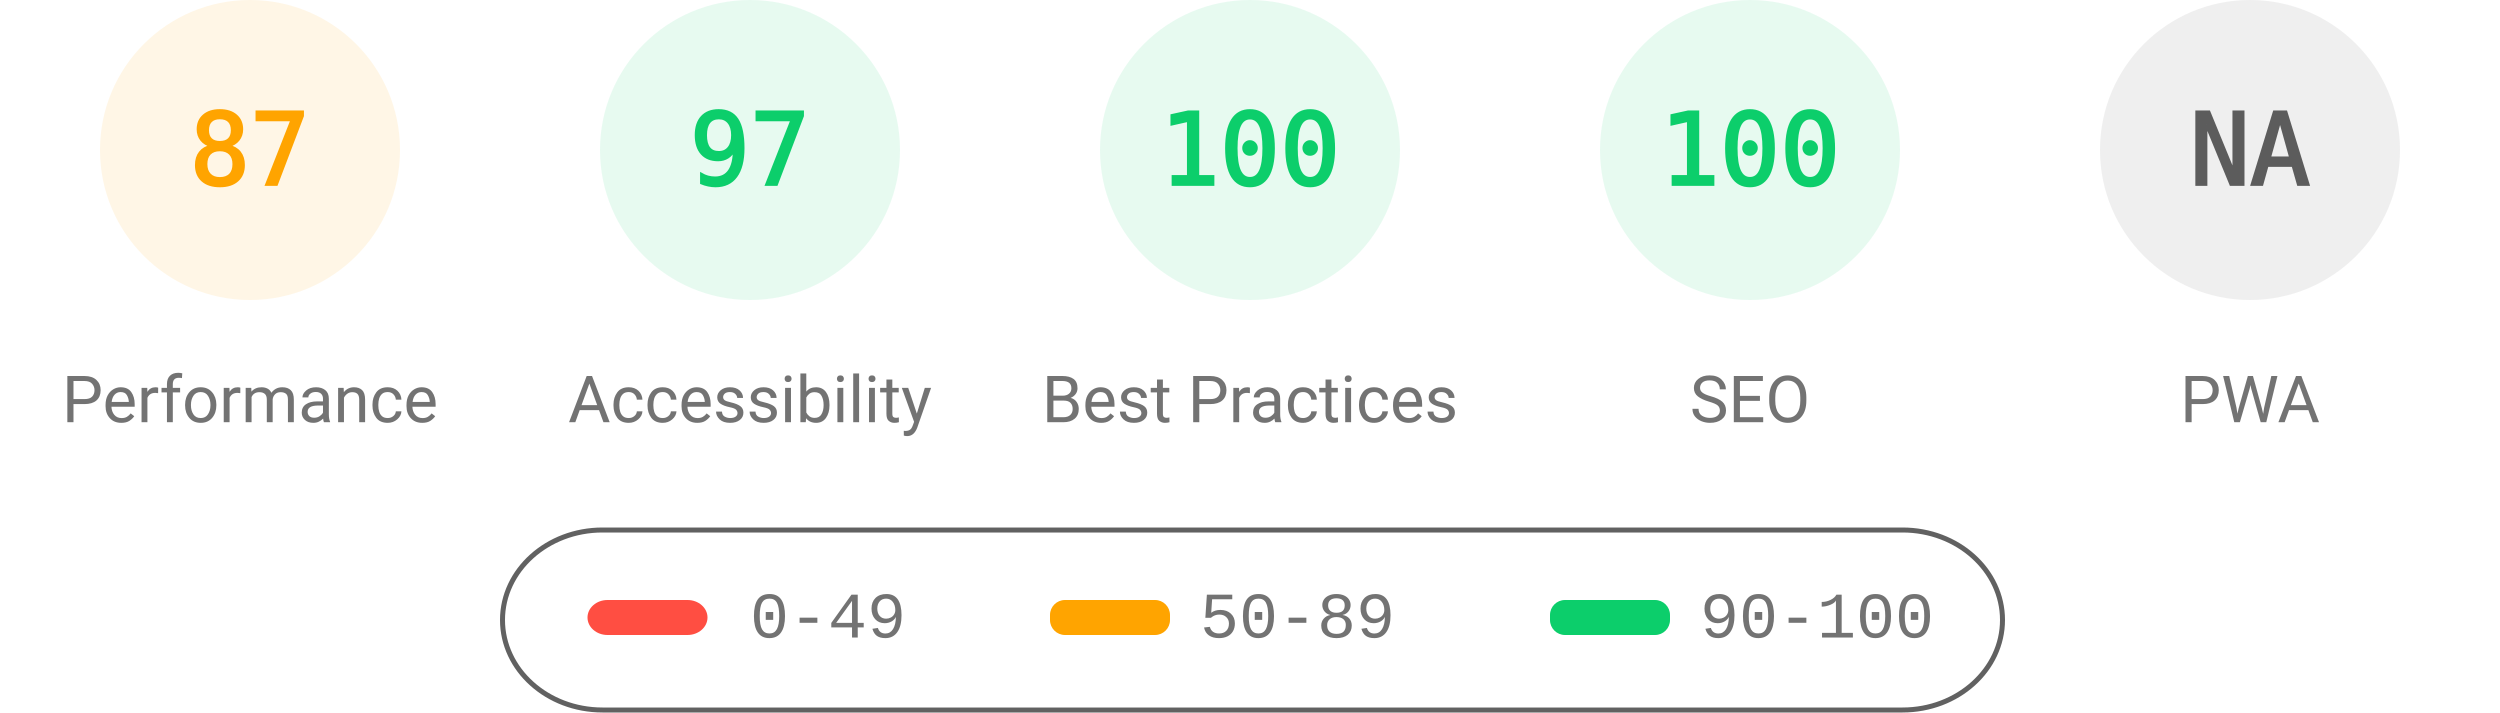
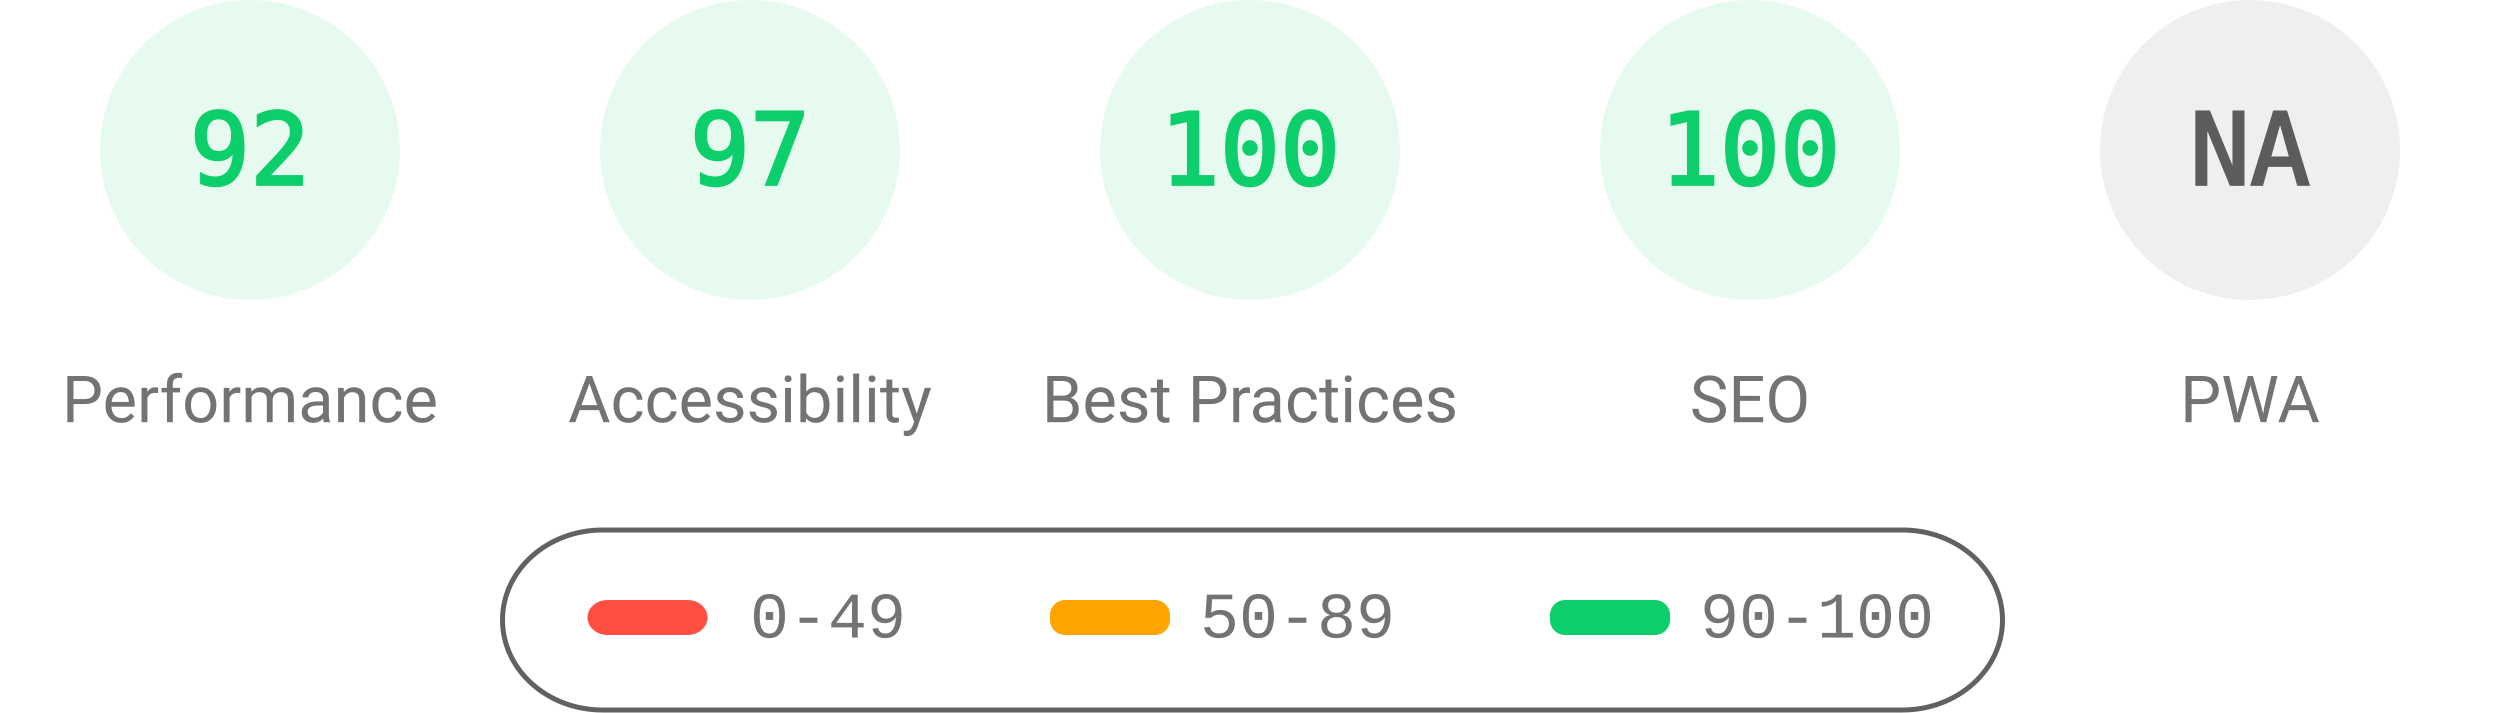
<svg xmlns="http://www.w3.org/2000/svg" fill="none" width="1000" height="285">
  <style>.gauge-base{opacity:.1}.gauge-arc{fill:none;animation-delay:250ms;stroke-linecap:round;transform:rotate(-90deg);transform-origin:100px 60px;animation:load-gauge 1s ease forwards}.guage-text{font-size:40px;font-family:monospace;text-align:center}.guage-red{color:#ff4e42;fill:#ff4e42;stroke:#ff4e42}.guage-orange{color:#ffa400;fill:#ffa400;stroke:#ffa400}.guage-green{color:#0cce6b;fill:#0cce6b;stroke:#0cce6b}.guage-undefined{color:#5c5c5c;fill:#5c5c5c;stroke:#5c5c5c}.guage-title{color:#737373;fill:#737373;stroke:none;font-size:26px;line-height:26px;font-family:Roboto,Halvetica,Arial,sans-serif}@keyframes load-gauge{from{stroke-dasharray:0 352.858}}</style>
-   <svg class="guage-div guage-perf guage-orange" viewBox="0 0 200 200" width="200" height="200">
+   <svg class="guage-div guage-perf guage-green" viewBox="0 0 200 200" width="200" height="200">
    <circle class="gauge-base" r="56" cx="100" cy="60" stroke-width="8" />
-     <circle class="gauge-arc guage-arc-1" r="56" cx="100" cy="60" stroke-width="8" style="stroke-dasharray:306.116,351.858" />
-     <text class="guage-text" x="100" y="60" alignment-baseline="central" dominant-baseline="central" text-anchor="middle">87</text>
+     <circle class="gauge-arc guage-arc-1" r="56" cx="100" cy="60" stroke-width="8" style="stroke-dasharray:323.709,351.858" />
+     <text class="guage-text" x="100" y="60" alignment-baseline="central" dominant-baseline="central" text-anchor="middle">92</text>
    <text class="guage-title" x="100" y="160" alignment-baseline="central" dominant-baseline="central" text-anchor="middle">Performance</text>
  </svg>
  <svg class="guage-div guage-acc guage-green" viewBox="0 0 200 200" width="200" height="200" x="200">
    <circle class="gauge-base" r="56" cx="100" cy="60" stroke-width="8" />
    <circle class="gauge-arc guage-arc-2" r="56" cx="100" cy="60" stroke-width="8" style="stroke-dasharray:341.302,351.858" />
    <text class="guage-text" x="100" y="60" alignment-baseline="central" dominant-baseline="central" text-anchor="middle">97</text>
    <text class="guage-title" x="100" y="160" alignment-baseline="central" dominant-baseline="central" text-anchor="middle">Accessibility</text>
  </svg>
  <svg class="guage-div guage-best guage-green" viewBox="0 0 200 200" width="200" height="200" x="400">
    <circle class="gauge-base" r="56" cx="100" cy="60" stroke-width="8" />
    <circle class="gauge-arc guage-arc-3" r="56" cx="100" cy="60" stroke-width="8" style="stroke-dasharray:351.858,351.858" />
    <text class="guage-text" x="100" y="60" alignment-baseline="central" dominant-baseline="central" text-anchor="middle">100</text>
    <text class="guage-title" x="100" y="160" alignment-baseline="central" dominant-baseline="central" text-anchor="middle">Best Practices</text>
  </svg>
  <svg class="guage-div guage-seo guage-green" viewBox="0 0 200 200" width="200" height="200" x="600">
    <circle class="gauge-base" r="56" cx="100" cy="60" stroke-width="8" />
    <circle class="gauge-arc guage-arc-4" r="56" cx="100" cy="60" stroke-width="8" style="stroke-dasharray:351.858,351.858" />
    <text class="guage-text" x="100" y="60" alignment-baseline="central" dominant-baseline="central" text-anchor="middle">100</text>
    <text class="guage-title" x="100" y="160" alignment-baseline="central" dominant-baseline="central" text-anchor="middle">SEO</text>
  </svg>
  <svg class="guage-div guage-pwa guage-undefined" viewBox="0 0 200 200" width="200" height="200" x="800">
    <circle class="gauge-base" r="56" cx="100" cy="60" stroke-width="8" />
    <circle class="gauge-arc guage-arc-4" r="56" cx="100" cy="60" stroke-width="8" style="stroke-dasharray:351.858,351.858" />
    <text class="guage-text" x="100" y="60" alignment-baseline="central" dominant-baseline="central" text-anchor="middle">NA</text>
    <text class="guage-title" x="100" y="160" alignment-baseline="central" dominant-baseline="central" text-anchor="middle">PWA</text>
  </svg>
  <svg width="604" height="76" x="200" y="210">
    <path fill="none" id="canvas_background" d="M-1-1h604v80H-1z" />
    <rect fill-opacity="0" stroke="#616161" stroke-width="2" rx="40" id="svg_2" height="72" width="600" y="2" x="1" fill="#000" />
    <rect stroke="#000" rx="8" id="svg_3" height="14" width="48" y="30" x="35" stroke-opacity="null" stroke-width="0" fill="#ff4e42" />
    <rect stroke="#000" rx="6" id="svg_4" height="14" width="48" y="30" x="220" stroke-opacity="null" stroke-width="0" fill="#ffa400" />
    <rect stroke="#000" rx="6" id="svg_5" height="14" width="48" y="30" x="420" stroke-opacity="null" stroke-width="0" fill="#0cce6b" />
    <text xml:space="preserve" text-anchor="start" font-family="'Courier New', Courier, monospace" font-size="26" id="svg_6" y="45" x="100" stroke-opacity="null" stroke-width="0" stroke="#000" fill="#737373">0-49</text>
    <text xml:space="preserve" text-anchor="start" font-family="'Courier New', Courier, monospace" font-size="26" id="svg_7" y="45" x="280" stroke-opacity="null" stroke-width="0" stroke="#000" fill="#737373">50-89</text>
    <text xml:space="preserve" text-anchor="start" font-family="'Courier New', Courier, monospace" font-size="26" id="svg_8" y="45" x="480" stroke-opacity="null" stroke-width="0" stroke="#000" fill="#737373">90-100</text>
  </svg>
</svg>
